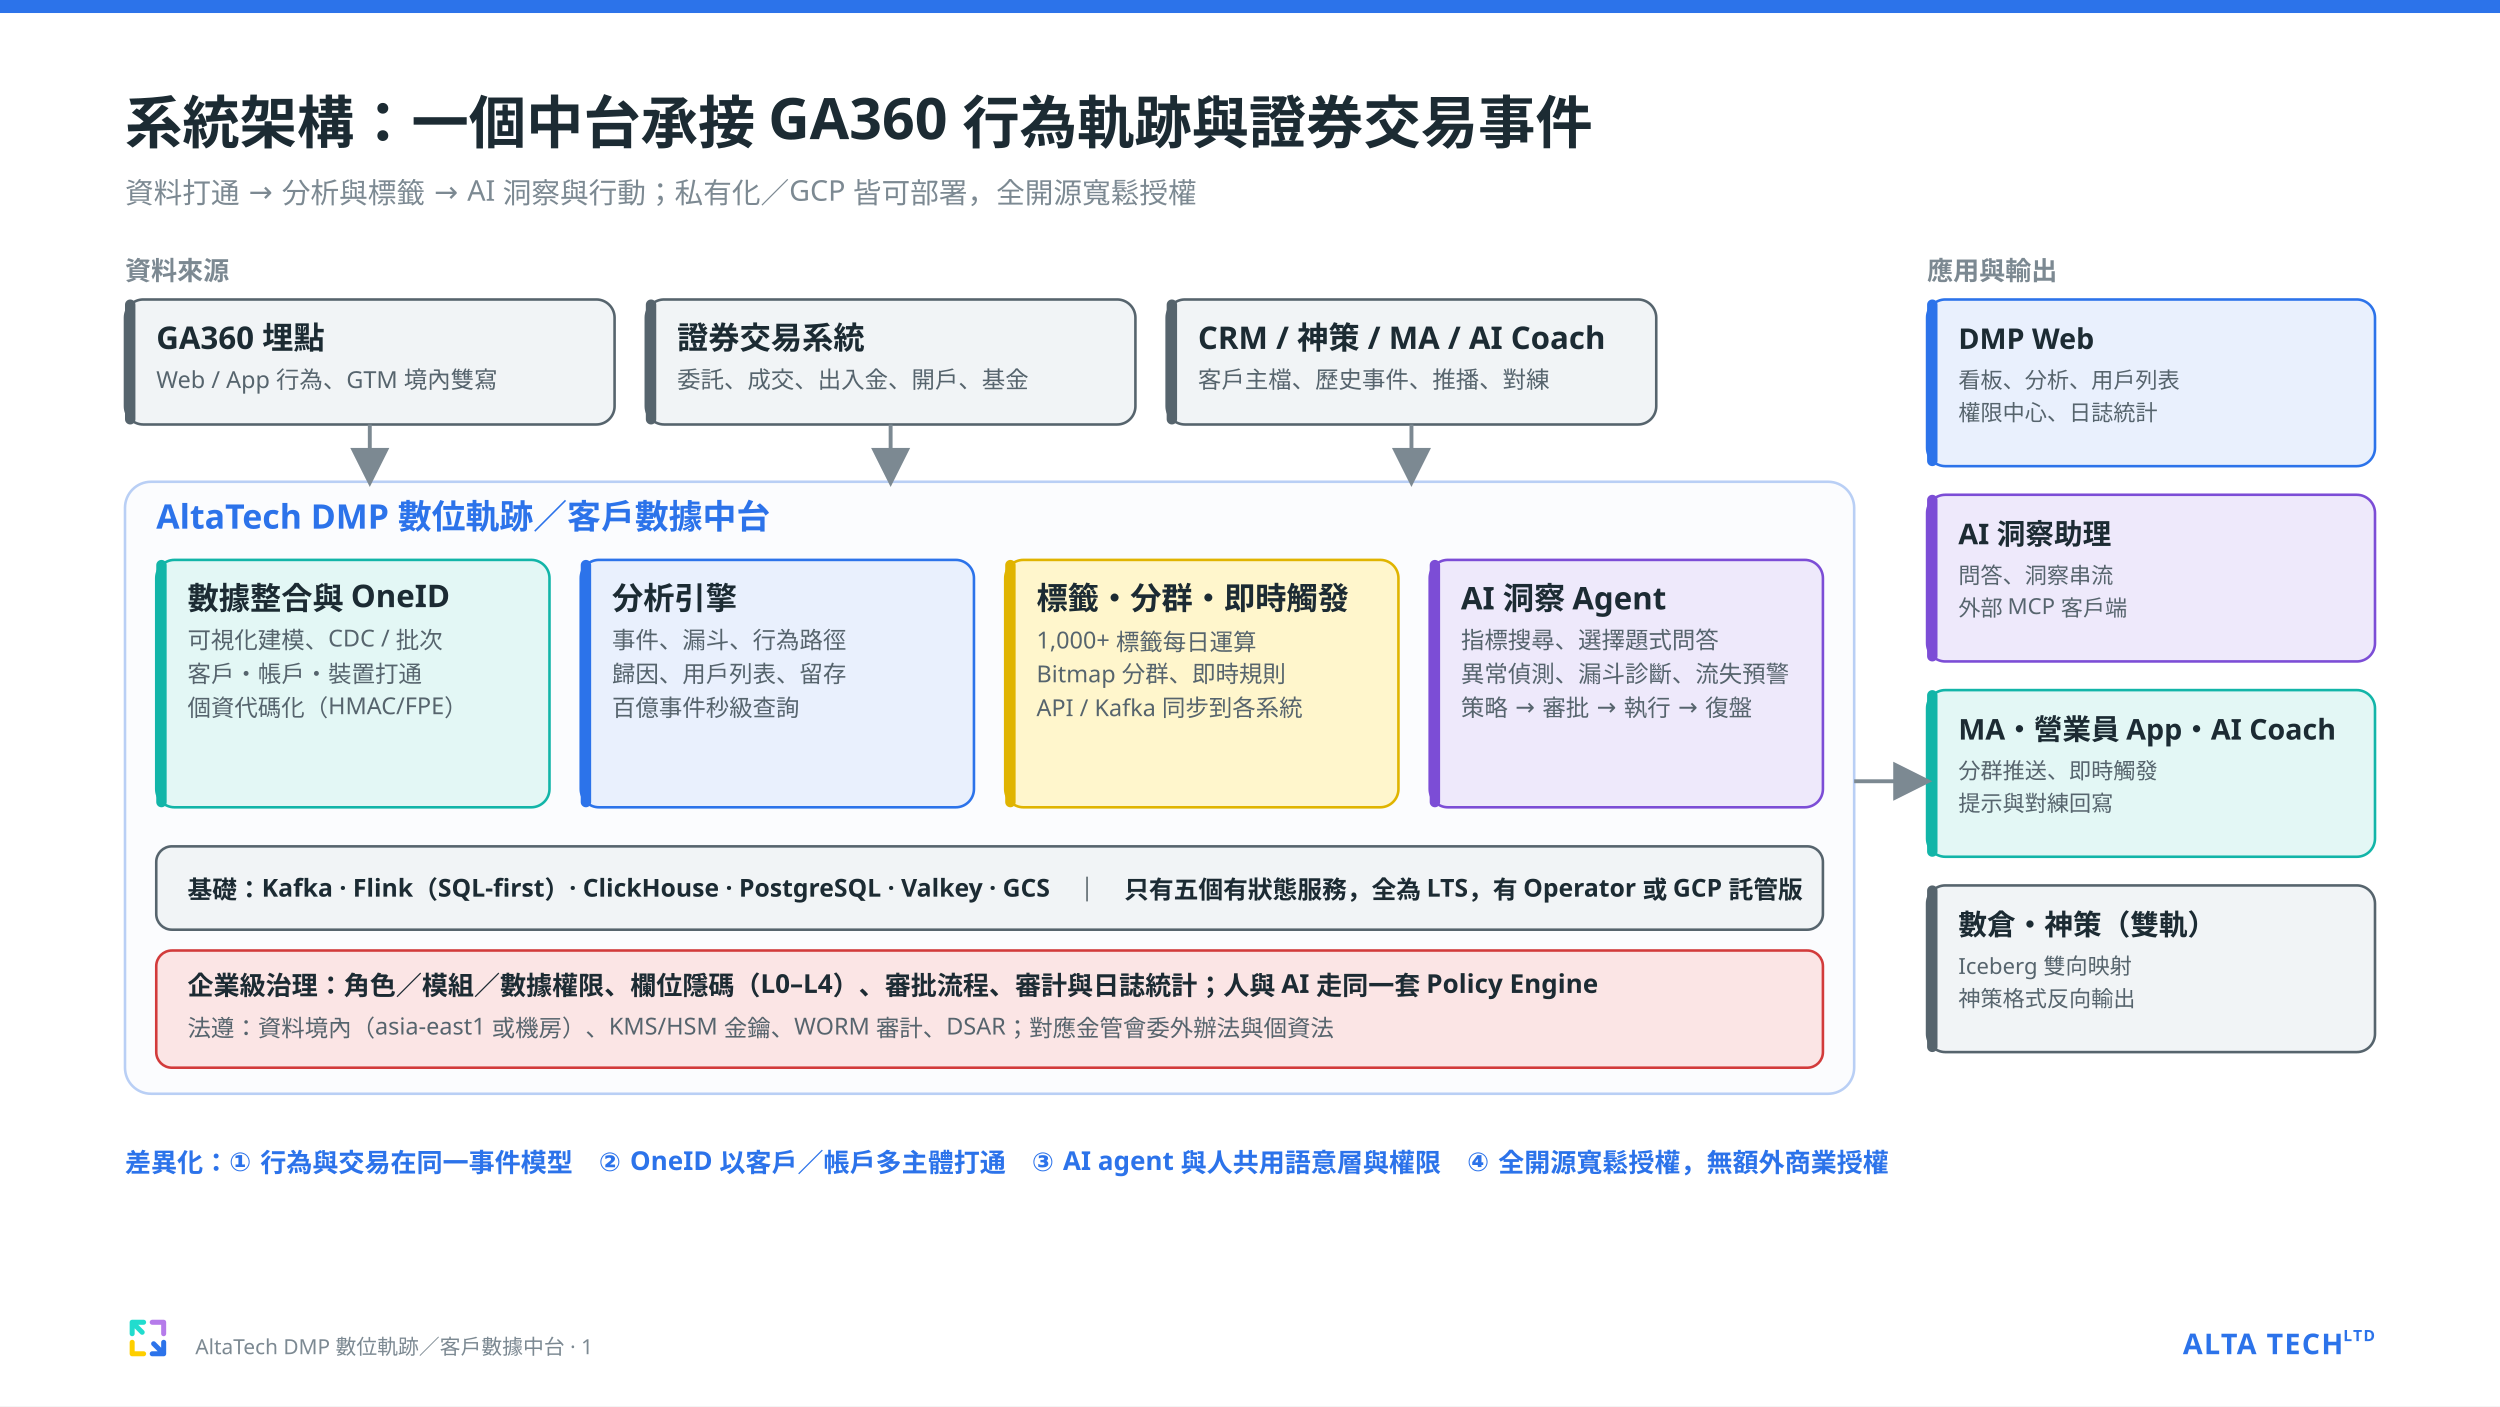
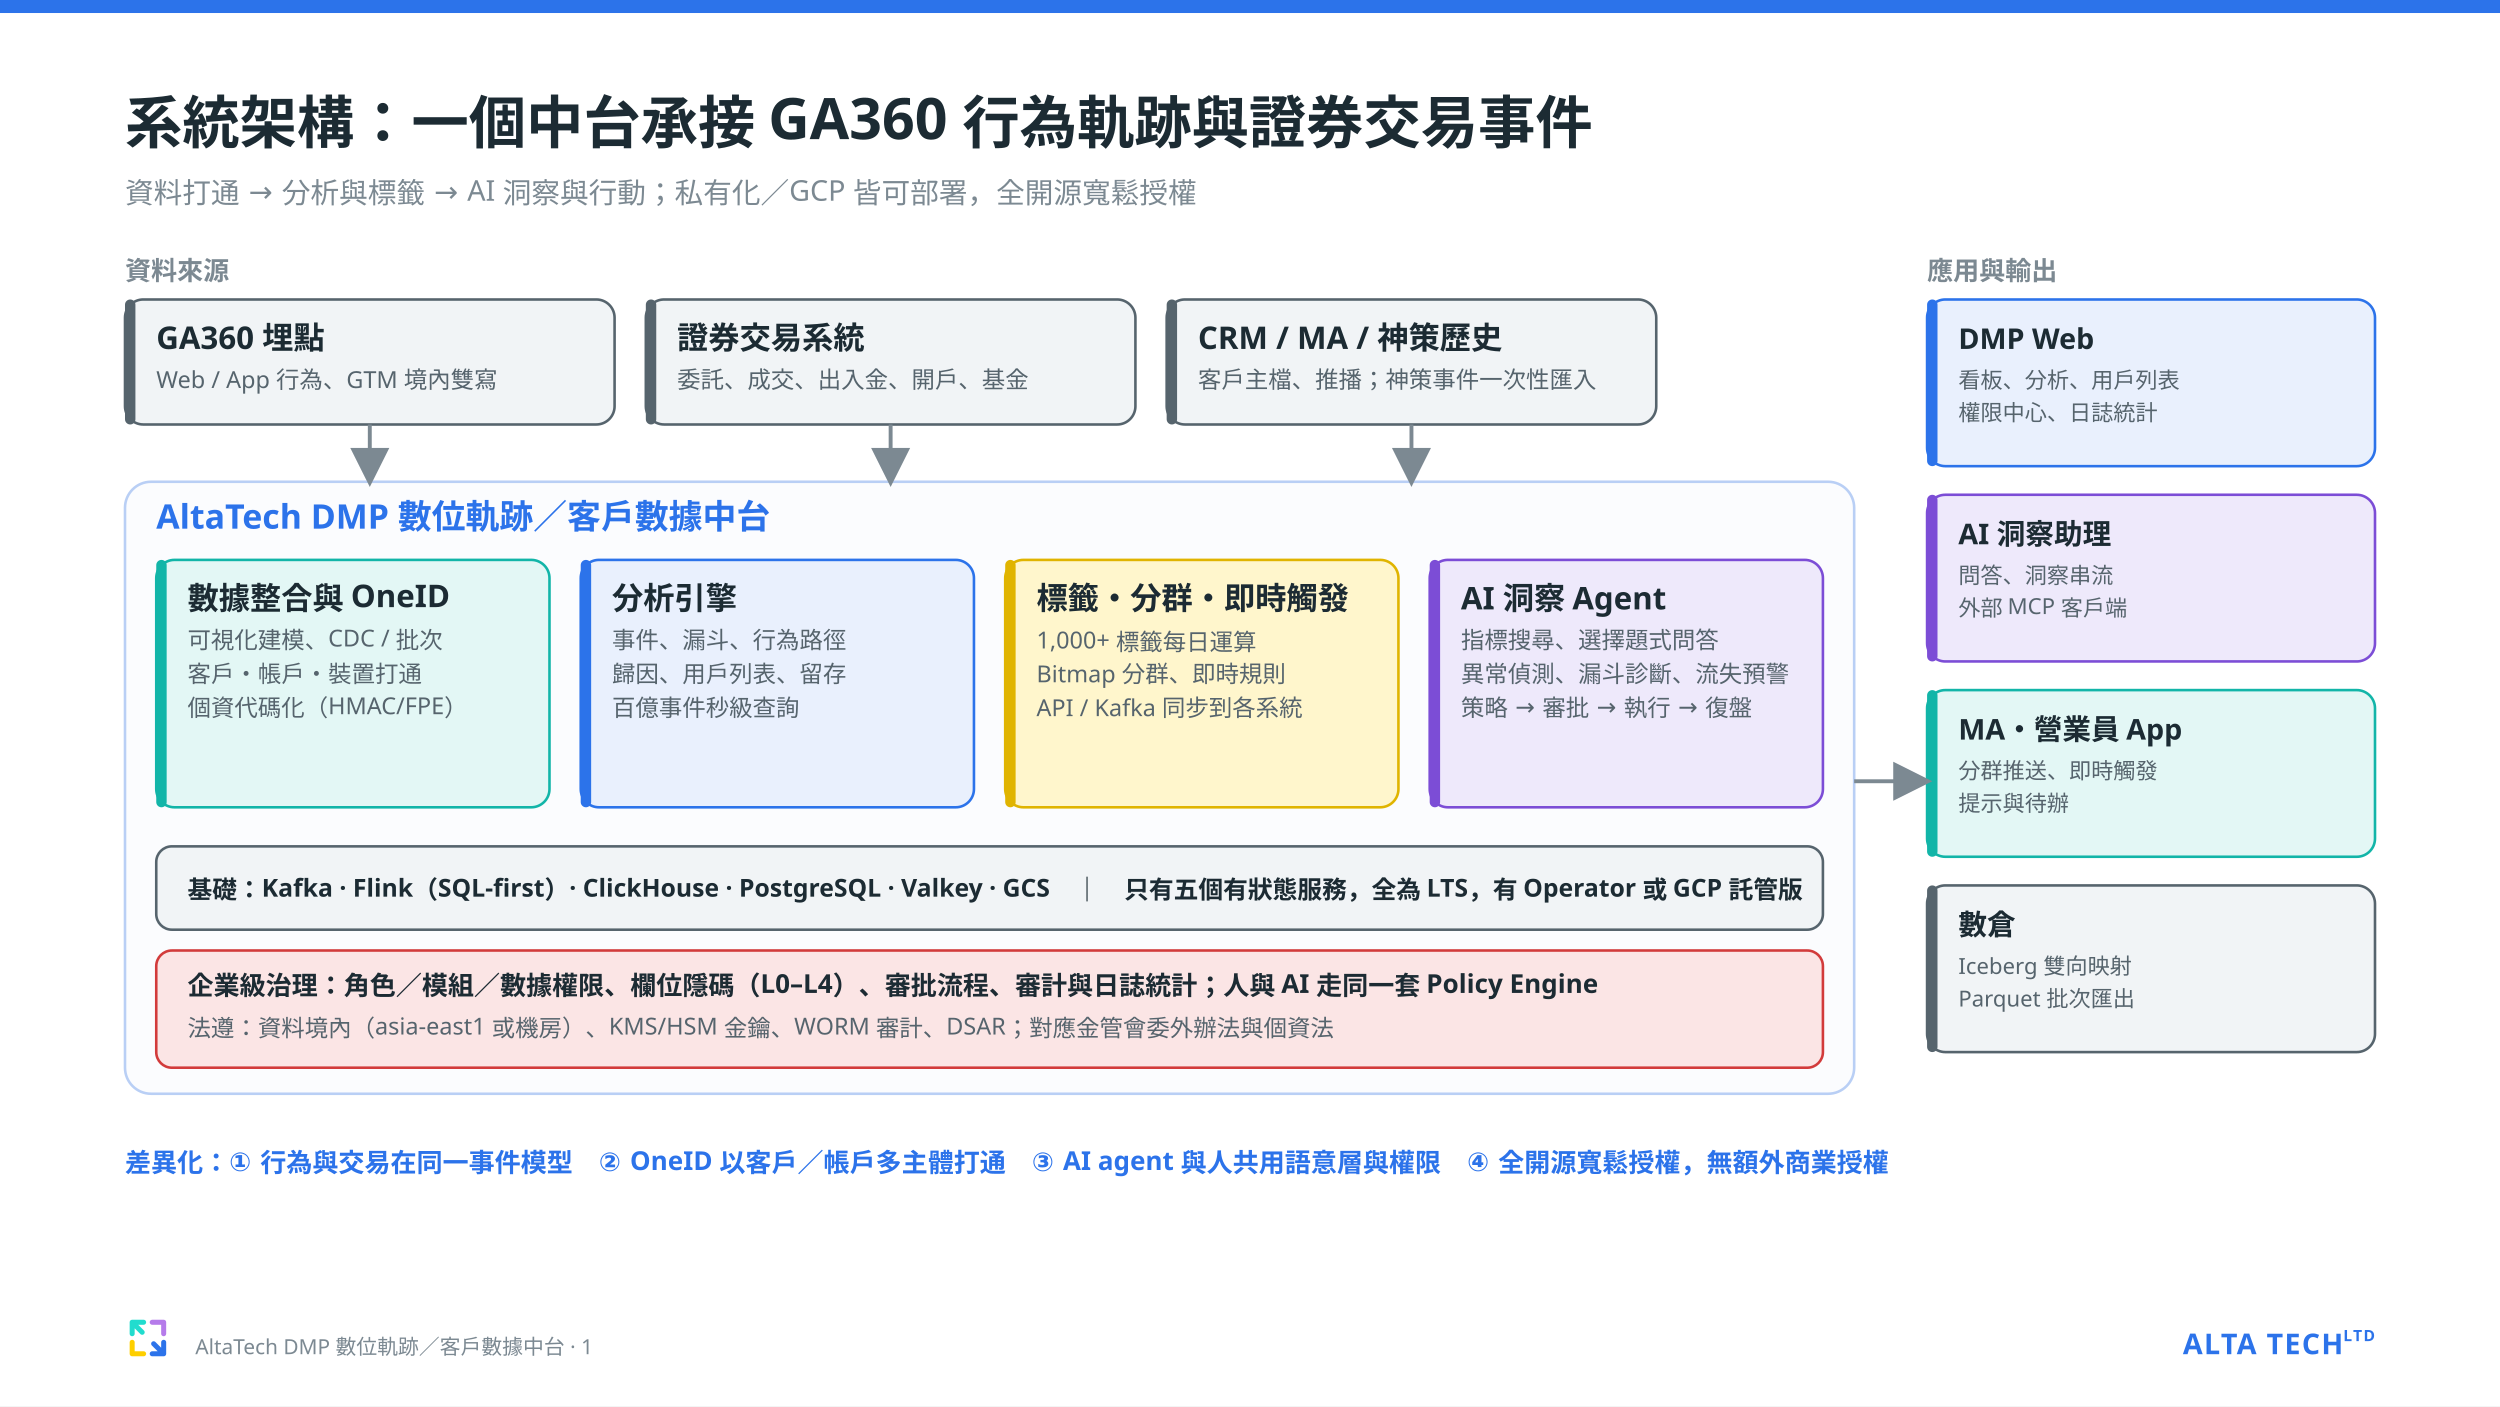
<svg xmlns="http://www.w3.org/2000/svg" viewBox="0 0 1920 1080" width="1920" height="1080">
  <defs>
    <marker id="ah" markerWidth="10" markerHeight="10" refX="8" refY="5" orient="auto">
      <path d="M0,0 L10,5 L0,10 z" fill="#7C8992" />
    </marker>
  </defs>
  <rect width="1920" height="1080" fill="#FFFFFF" />
  <rect x="0" y="0" width="1920" height="10" fill="#2C73EA" />
  <text x="96" y="110" font-family="'Plus Jakarta Sans','Noto Sans TC','PingFang TC','Microsoft JhengHei',sans-serif" font-size="44" font-weight="800" fill="#1C2B33">系統架構：一個中台承接 GA360 行為軌跡與證券交易事件</text>
  <text x="96" y="156" font-family="'Plus Jakarta Sans','Noto Sans TC','PingFang TC','Microsoft JhengHei',sans-serif" font-size="22" fill="#7C8992">資料打通 → 分析與標籤 → AI 洞察與行動；私有化／GCP 皆可部署，全開源寬鬆授權</text>
  <g transform="translate(96,1010) scale(0.55)">
    <path d="M10 26V10h16M10 10l14 14" stroke="#21DCCE" stroke-width="7" fill="none" stroke-linecap="round" stroke-linejoin="round" />
    <path d="M38 10h16v16" stroke="#B57BEA" stroke-width="7" fill="none" stroke-linecap="round" stroke-linejoin="round" />
    <path d="M10 38v16h16" stroke="#FECF00" stroke-width="7" fill="none" stroke-linecap="round" stroke-linejoin="round" />
    <path d="M54 38v16H38M54 54L40 40" stroke="#2C73EA" stroke-width="7" fill="none" stroke-linecap="round" stroke-linejoin="round" />
  </g>
  <text x="1824" y="1040" font-family="'Plus Jakarta Sans','Noto Sans TC','PingFang TC','Microsoft JhengHei',sans-serif" font-size="22" font-weight="800" fill="#2C73EA" text-anchor="end" letter-spacing="1">ALTA TECH<tspan font-size="12" dy="-10">LTD</tspan>
  </text>
  <text x="150" y="1040" font-family="'Plus Jakarta Sans','Noto Sans TC','PingFang TC','Microsoft JhengHei',sans-serif" font-size="16" fill="#7C8992">AltaTech DMP 數位軌跡／客戶數據中台 · 1</text>
  <text x="96" y="215" font-family="'Plus Jakarta Sans','Noto Sans TC','PingFang TC','Microsoft JhengHei',sans-serif" font-size="20" font-weight="800" fill="#7C8992" text-anchor="start">資料來源</text>
  <rect x="96" y="230" width="376" height="96" rx="14" fill="#F1F4F6" stroke="#56646D" stroke-width="2" />
  <rect x="96" y="230" width="8" height="96" rx="4" fill="#56646D" />
  <text x="120" y="268" font-family="'Plus Jakarta Sans','Noto Sans TC','PingFang TC','Microsoft JhengHei',sans-serif" font-size="24" font-weight="800" fill="#1C2B33" text-anchor="start">GA360 埋點</text>
  <text x="120" y="298" font-family="'Plus Jakarta Sans','Noto Sans TC','PingFang TC','Microsoft JhengHei',sans-serif" font-size="18" font-weight="400" fill="#56646D" text-anchor="start">Web / App 行為、GTM 境內雙寫</text>
  <rect x="496" y="230" width="376" height="96" rx="14" fill="#F1F4F6" stroke="#56646D" stroke-width="2" />
  <rect x="496" y="230" width="8" height="96" rx="4" fill="#56646D" />
  <text x="520" y="268" font-family="'Plus Jakarta Sans','Noto Sans TC','PingFang TC','Microsoft JhengHei',sans-serif" font-size="24" font-weight="800" fill="#1C2B33" text-anchor="start">證券交易系統</text>
  <text x="520" y="298" font-family="'Plus Jakarta Sans','Noto Sans TC','PingFang TC','Microsoft JhengHei',sans-serif" font-size="18" font-weight="400" fill="#56646D" text-anchor="start">委託、成交、出入金、開戶、基金</text>
  <rect x="896" y="230" width="376" height="96" rx="14" fill="#F1F4F6" stroke="#56646D" stroke-width="2" />
  <rect x="896" y="230" width="8" height="96" rx="4" fill="#56646D" />
-   <text x="920" y="268" font-family="'Plus Jakarta Sans','Noto Sans TC','PingFang TC','Microsoft JhengHei',sans-serif" font-size="24" font-weight="800" fill="#1C2B33" text-anchor="start">CRM / 神策 / MA / AI Coach</text>
-   <text x="920" y="298" font-family="'Plus Jakarta Sans','Noto Sans TC','PingFang TC','Microsoft JhengHei',sans-serif" font-size="18" font-weight="400" fill="#56646D" text-anchor="start">客戶主檔、歷史事件、推播、對練</text>
+   <text x="920" y="268" font-family="'Plus Jakarta Sans','Noto Sans TC','PingFang TC','Microsoft JhengHei',sans-serif" font-size="24" font-weight="800" fill="#1C2B33" text-anchor="start">CRM / MA / 神策歷史</text>
+   <text x="920" y="298" font-family="'Plus Jakarta Sans','Noto Sans TC','PingFang TC','Microsoft JhengHei',sans-serif" font-size="18" font-weight="400" fill="#56646D" text-anchor="start">客戶主檔、推播；神策事件一次性匯入</text>
  <rect x="96" y="370" width="1328" height="470" rx="20" fill="#FBFCFE" stroke="#B9CFF5" stroke-width="2" />
  <text x="120" y="406" font-family="'Plus Jakarta Sans','Noto Sans TC','PingFang TC','Microsoft JhengHei',sans-serif" font-size="26" font-weight="800" fill="#2C73EA" text-anchor="start">AltaTech DMP 數位軌跡／客戶數據中台</text>
  <rect x="120" y="430" width="302" height="190" rx="14" fill="#E3F7F5" stroke="#12B5A8" stroke-width="2" />
  <rect x="120" y="430" width="8" height="190" rx="4" fill="#12B5A8" />
  <text x="144" y="468" font-family="'Plus Jakarta Sans','Noto Sans TC','PingFang TC','Microsoft JhengHei',sans-serif" font-size="24" font-weight="800" fill="#1C2B33" text-anchor="start">數據整合與 OneID</text>
  <text x="144" y="498" font-family="'Plus Jakarta Sans','Noto Sans TC','PingFang TC','Microsoft JhengHei',sans-serif" font-size="18" font-weight="400" fill="#56646D" text-anchor="start">可視化建模、CDC / 批次</text>
  <text x="144" y="524" font-family="'Plus Jakarta Sans','Noto Sans TC','PingFang TC','Microsoft JhengHei',sans-serif" font-size="18" font-weight="400" fill="#56646D" text-anchor="start">客戶・帳戶・裝置打通</text>
  <text x="144" y="550" font-family="'Plus Jakarta Sans','Noto Sans TC','PingFang TC','Microsoft JhengHei',sans-serif" font-size="18" font-weight="400" fill="#56646D" text-anchor="start">個資代碼化（HMAC/FPE）</text>
  <rect x="446" y="430" width="302" height="190" rx="14" fill="#E9F0FD" stroke="#2C73EA" stroke-width="2" />
  <rect x="446" y="430" width="8" height="190" rx="4" fill="#2C73EA" />
  <text x="470" y="468" font-family="'Plus Jakarta Sans','Noto Sans TC','PingFang TC','Microsoft JhengHei',sans-serif" font-size="24" font-weight="800" fill="#1C2B33" text-anchor="start">分析引擎</text>
  <text x="470" y="498" font-family="'Plus Jakarta Sans','Noto Sans TC','PingFang TC','Microsoft JhengHei',sans-serif" font-size="18" font-weight="400" fill="#56646D" text-anchor="start">事件、漏斗、行為路徑</text>
  <text x="470" y="524" font-family="'Plus Jakarta Sans','Noto Sans TC','PingFang TC','Microsoft JhengHei',sans-serif" font-size="18" font-weight="400" fill="#56646D" text-anchor="start">歸因、用戶列表、留存</text>
  <text x="470" y="550" font-family="'Plus Jakarta Sans','Noto Sans TC','PingFang TC','Microsoft JhengHei',sans-serif" font-size="18" font-weight="400" fill="#56646D" text-anchor="start">百億事件秒級查詢</text>
  <rect x="772" y="430" width="302" height="190" rx="14" fill="#FFF6CC" stroke="#E0B400" stroke-width="2" />
  <rect x="772" y="430" width="8" height="190" rx="4" fill="#E0B400" />
  <text x="796" y="468" font-family="'Plus Jakarta Sans','Noto Sans TC','PingFang TC','Microsoft JhengHei',sans-serif" font-size="24" font-weight="800" fill="#1C2B33" text-anchor="start">標籤・分群・即時觸發</text>
  <text x="796" y="498" font-family="'Plus Jakarta Sans','Noto Sans TC','PingFang TC','Microsoft JhengHei',sans-serif" font-size="18" font-weight="400" fill="#56646D" text-anchor="start">1,000+ 標籤每日運算</text>
  <text x="796" y="524" font-family="'Plus Jakarta Sans','Noto Sans TC','PingFang TC','Microsoft JhengHei',sans-serif" font-size="18" font-weight="400" fill="#56646D" text-anchor="start">Bitmap 分群、即時規則</text>
  <text x="796" y="550" font-family="'Plus Jakarta Sans','Noto Sans TC','PingFang TC','Microsoft JhengHei',sans-serif" font-size="18" font-weight="400" fill="#56646D" text-anchor="start">API / Kafka 同步到各系統</text>
  <rect x="1098" y="430" width="302" height="190" rx="14" fill="#EEE9FB" stroke="#7C4DD6" stroke-width="2" />
  <rect x="1098" y="430" width="8" height="190" rx="4" fill="#7C4DD6" />
  <text x="1122" y="468" font-family="'Plus Jakarta Sans','Noto Sans TC','PingFang TC','Microsoft JhengHei',sans-serif" font-size="24" font-weight="800" fill="#1C2B33" text-anchor="start">AI 洞察 Agent</text>
  <text x="1122" y="498" font-family="'Plus Jakarta Sans','Noto Sans TC','PingFang TC','Microsoft JhengHei',sans-serif" font-size="18" font-weight="400" fill="#56646D" text-anchor="start">指標搜尋、選擇題式問答</text>
  <text x="1122" y="524" font-family="'Plus Jakarta Sans','Noto Sans TC','PingFang TC','Microsoft JhengHei',sans-serif" font-size="18" font-weight="400" fill="#56646D" text-anchor="start">異常偵測、漏斗診斷、流失預警</text>
  <text x="1122" y="550" font-family="'Plus Jakarta Sans','Noto Sans TC','PingFang TC','Microsoft JhengHei',sans-serif" font-size="18" font-weight="400" fill="#56646D" text-anchor="start">策略 → 審批 → 執行 → 復盤</text>
  <rect x="120" y="650" width="1280" height="64" rx="12" fill="#F1F4F6" stroke="#56646D" stroke-width="2" />
  <text x="144" y="690" font-family="'Plus Jakarta Sans','Noto Sans TC','PingFang TC','Microsoft JhengHei',sans-serif" font-size="19" font-weight="600" fill="#1C2B33" text-anchor="start">基礎：Kafka · Flink（SQL-first）· ClickHouse · PostgreSQL · Valkey · GCS　｜　只有五個有狀態服務，全為 LTS，有 Operator 或 GCP 託管版</text>
  <rect x="120" y="730" width="1280" height="90" rx="12" fill="#FBE5E5" stroke="#D23B3B" stroke-width="2" />
  <text x="144" y="764" font-family="'Plus Jakarta Sans','Noto Sans TC','PingFang TC','Microsoft JhengHei',sans-serif" font-size="20" font-weight="700" fill="#1C2B33" text-anchor="start">企業級治理：角色／模組／數據權限、欄位隱碼（L0–L4）、審批流程、審計與日誌統計；人與 AI 走同一套 Policy Engine</text>
  <text x="144" y="796" font-family="'Plus Jakarta Sans','Noto Sans TC','PingFang TC','Microsoft JhengHei',sans-serif" font-size="18" font-weight="400" fill="#56646D" text-anchor="start">法遵：資料境內（asia-east1 或機房）、KMS/HSM 金鑰、WORM 審計、DSAR；對應金管會委外辦法與個資法</text>
  <text x="1480" y="215" font-family="'Plus Jakarta Sans','Noto Sans TC','PingFang TC','Microsoft JhengHei',sans-serif" font-size="20" font-weight="800" fill="#7C8992" text-anchor="start">應用與輸出</text>
  <rect x="1480" y="230" width="344" height="128" rx="14" fill="#E9F0FD" stroke="#2C73EA" stroke-width="2" />
  <rect x="1480" y="230" width="8" height="128" rx="4" fill="#2C73EA" />
  <text x="1504" y="268" font-family="'Plus Jakarta Sans','Noto Sans TC','PingFang TC','Microsoft JhengHei',sans-serif" font-size="22" font-weight="800" fill="#1C2B33" text-anchor="start">DMP Web</text>
  <text x="1504" y="298" font-family="'Plus Jakarta Sans','Noto Sans TC','PingFang TC','Microsoft JhengHei',sans-serif" font-size="17" font-weight="400" fill="#56646D" text-anchor="start">看板、分析、用戶列表</text>
  <text x="1504" y="323" font-family="'Plus Jakarta Sans','Noto Sans TC','PingFang TC','Microsoft JhengHei',sans-serif" font-size="17" font-weight="400" fill="#56646D" text-anchor="start">權限中心、日誌統計</text>
  <rect x="1480" y="380" width="344" height="128" rx="14" fill="#EEE9FB" stroke="#7C4DD6" stroke-width="2" />
  <rect x="1480" y="380" width="8" height="128" rx="4" fill="#7C4DD6" />
  <text x="1504" y="418" font-family="'Plus Jakarta Sans','Noto Sans TC','PingFang TC','Microsoft JhengHei',sans-serif" font-size="22" font-weight="800" fill="#1C2B33" text-anchor="start">AI 洞察助理</text>
  <text x="1504" y="448" font-family="'Plus Jakarta Sans','Noto Sans TC','PingFang TC','Microsoft JhengHei',sans-serif" font-size="17" font-weight="400" fill="#56646D" text-anchor="start">問答、洞察串流</text>
  <text x="1504" y="473" font-family="'Plus Jakarta Sans','Noto Sans TC','PingFang TC','Microsoft JhengHei',sans-serif" font-size="17" font-weight="400" fill="#56646D" text-anchor="start">外部 MCP 客戶端</text>
  <rect x="1480" y="530" width="344" height="128" rx="14" fill="#E3F7F5" stroke="#12B5A8" stroke-width="2" />
  <rect x="1480" y="530" width="8" height="128" rx="4" fill="#12B5A8" />
-   <text x="1504" y="568" font-family="'Plus Jakarta Sans','Noto Sans TC','PingFang TC','Microsoft JhengHei',sans-serif" font-size="22" font-weight="800" fill="#1C2B33" text-anchor="start">MA・營業員 App・AI Coach</text>
+   <text x="1504" y="568" font-family="'Plus Jakarta Sans','Noto Sans TC','PingFang TC','Microsoft JhengHei',sans-serif" font-size="22" font-weight="800" fill="#1C2B33" text-anchor="start">MA・營業員 App</text>
  <text x="1504" y="598" font-family="'Plus Jakarta Sans','Noto Sans TC','PingFang TC','Microsoft JhengHei',sans-serif" font-size="17" font-weight="400" fill="#56646D" text-anchor="start">分群推送、即時觸發</text>
-   <text x="1504" y="623" font-family="'Plus Jakarta Sans','Noto Sans TC','PingFang TC','Microsoft JhengHei',sans-serif" font-size="17" font-weight="400" fill="#56646D" text-anchor="start">提示與對練回寫</text>
+   <text x="1504" y="623" font-family="'Plus Jakarta Sans','Noto Sans TC','PingFang TC','Microsoft JhengHei',sans-serif" font-size="17" font-weight="400" fill="#56646D" text-anchor="start">提示與待辦</text>
  <rect x="1480" y="680" width="344" height="128" rx="14" fill="#F1F4F6" stroke="#56646D" stroke-width="2" />
  <rect x="1480" y="680" width="8" height="128" rx="4" fill="#56646D" />
-   <text x="1504" y="718" font-family="'Plus Jakarta Sans','Noto Sans TC','PingFang TC','Microsoft JhengHei',sans-serif" font-size="22" font-weight="800" fill="#1C2B33" text-anchor="start">數倉・神策（雙軌）</text>
+   <text x="1504" y="718" font-family="'Plus Jakarta Sans','Noto Sans TC','PingFang TC','Microsoft JhengHei',sans-serif" font-size="22" font-weight="800" fill="#1C2B33" text-anchor="start">數倉</text>
  <text x="1504" y="748" font-family="'Plus Jakarta Sans','Noto Sans TC','PingFang TC','Microsoft JhengHei',sans-serif" font-size="17" font-weight="400" fill="#56646D" text-anchor="start">Iceberg 雙向映射</text>
-   <text x="1504" y="773" font-family="'Plus Jakarta Sans','Noto Sans TC','PingFang TC','Microsoft JhengHei',sans-serif" font-size="17" font-weight="400" fill="#56646D" text-anchor="start">神策格式反向輸出</text>
+   <text x="1504" y="773" font-family="'Plus Jakarta Sans','Noto Sans TC','PingFang TC','Microsoft JhengHei',sans-serif" font-size="17" font-weight="400" fill="#56646D" text-anchor="start">Parquet 批次匯出</text>
  <path d="M284,326 L284,368" stroke="#7C8992" stroke-width="3" fill="none" marker-end="url(#ah)" />
  <path d="M684,326 L684,368" stroke="#7C8992" stroke-width="3" fill="none" marker-end="url(#ah)" />
  <path d="M1084,326 L1084,368" stroke="#7C8992" stroke-width="3" fill="none" marker-end="url(#ah)" />
  <path d="M1424,600 L1478,600" stroke="#7C8992" stroke-width="3" fill="none" marker-end="url(#ah)" />
  <text x="96" y="900" font-family="'Plus Jakarta Sans','Noto Sans TC','PingFang TC','Microsoft JhengHei',sans-serif" font-size="20" font-weight="600" fill="#2C73EA" text-anchor="start">差異化：① 行為與交易在同一事件模型　② OneID 以客戶／帳戶多主體打通　③ AI agent 與人共用語意層與權限　④ 全開源寬鬆授權，無額外商業授權</text>
</svg>
